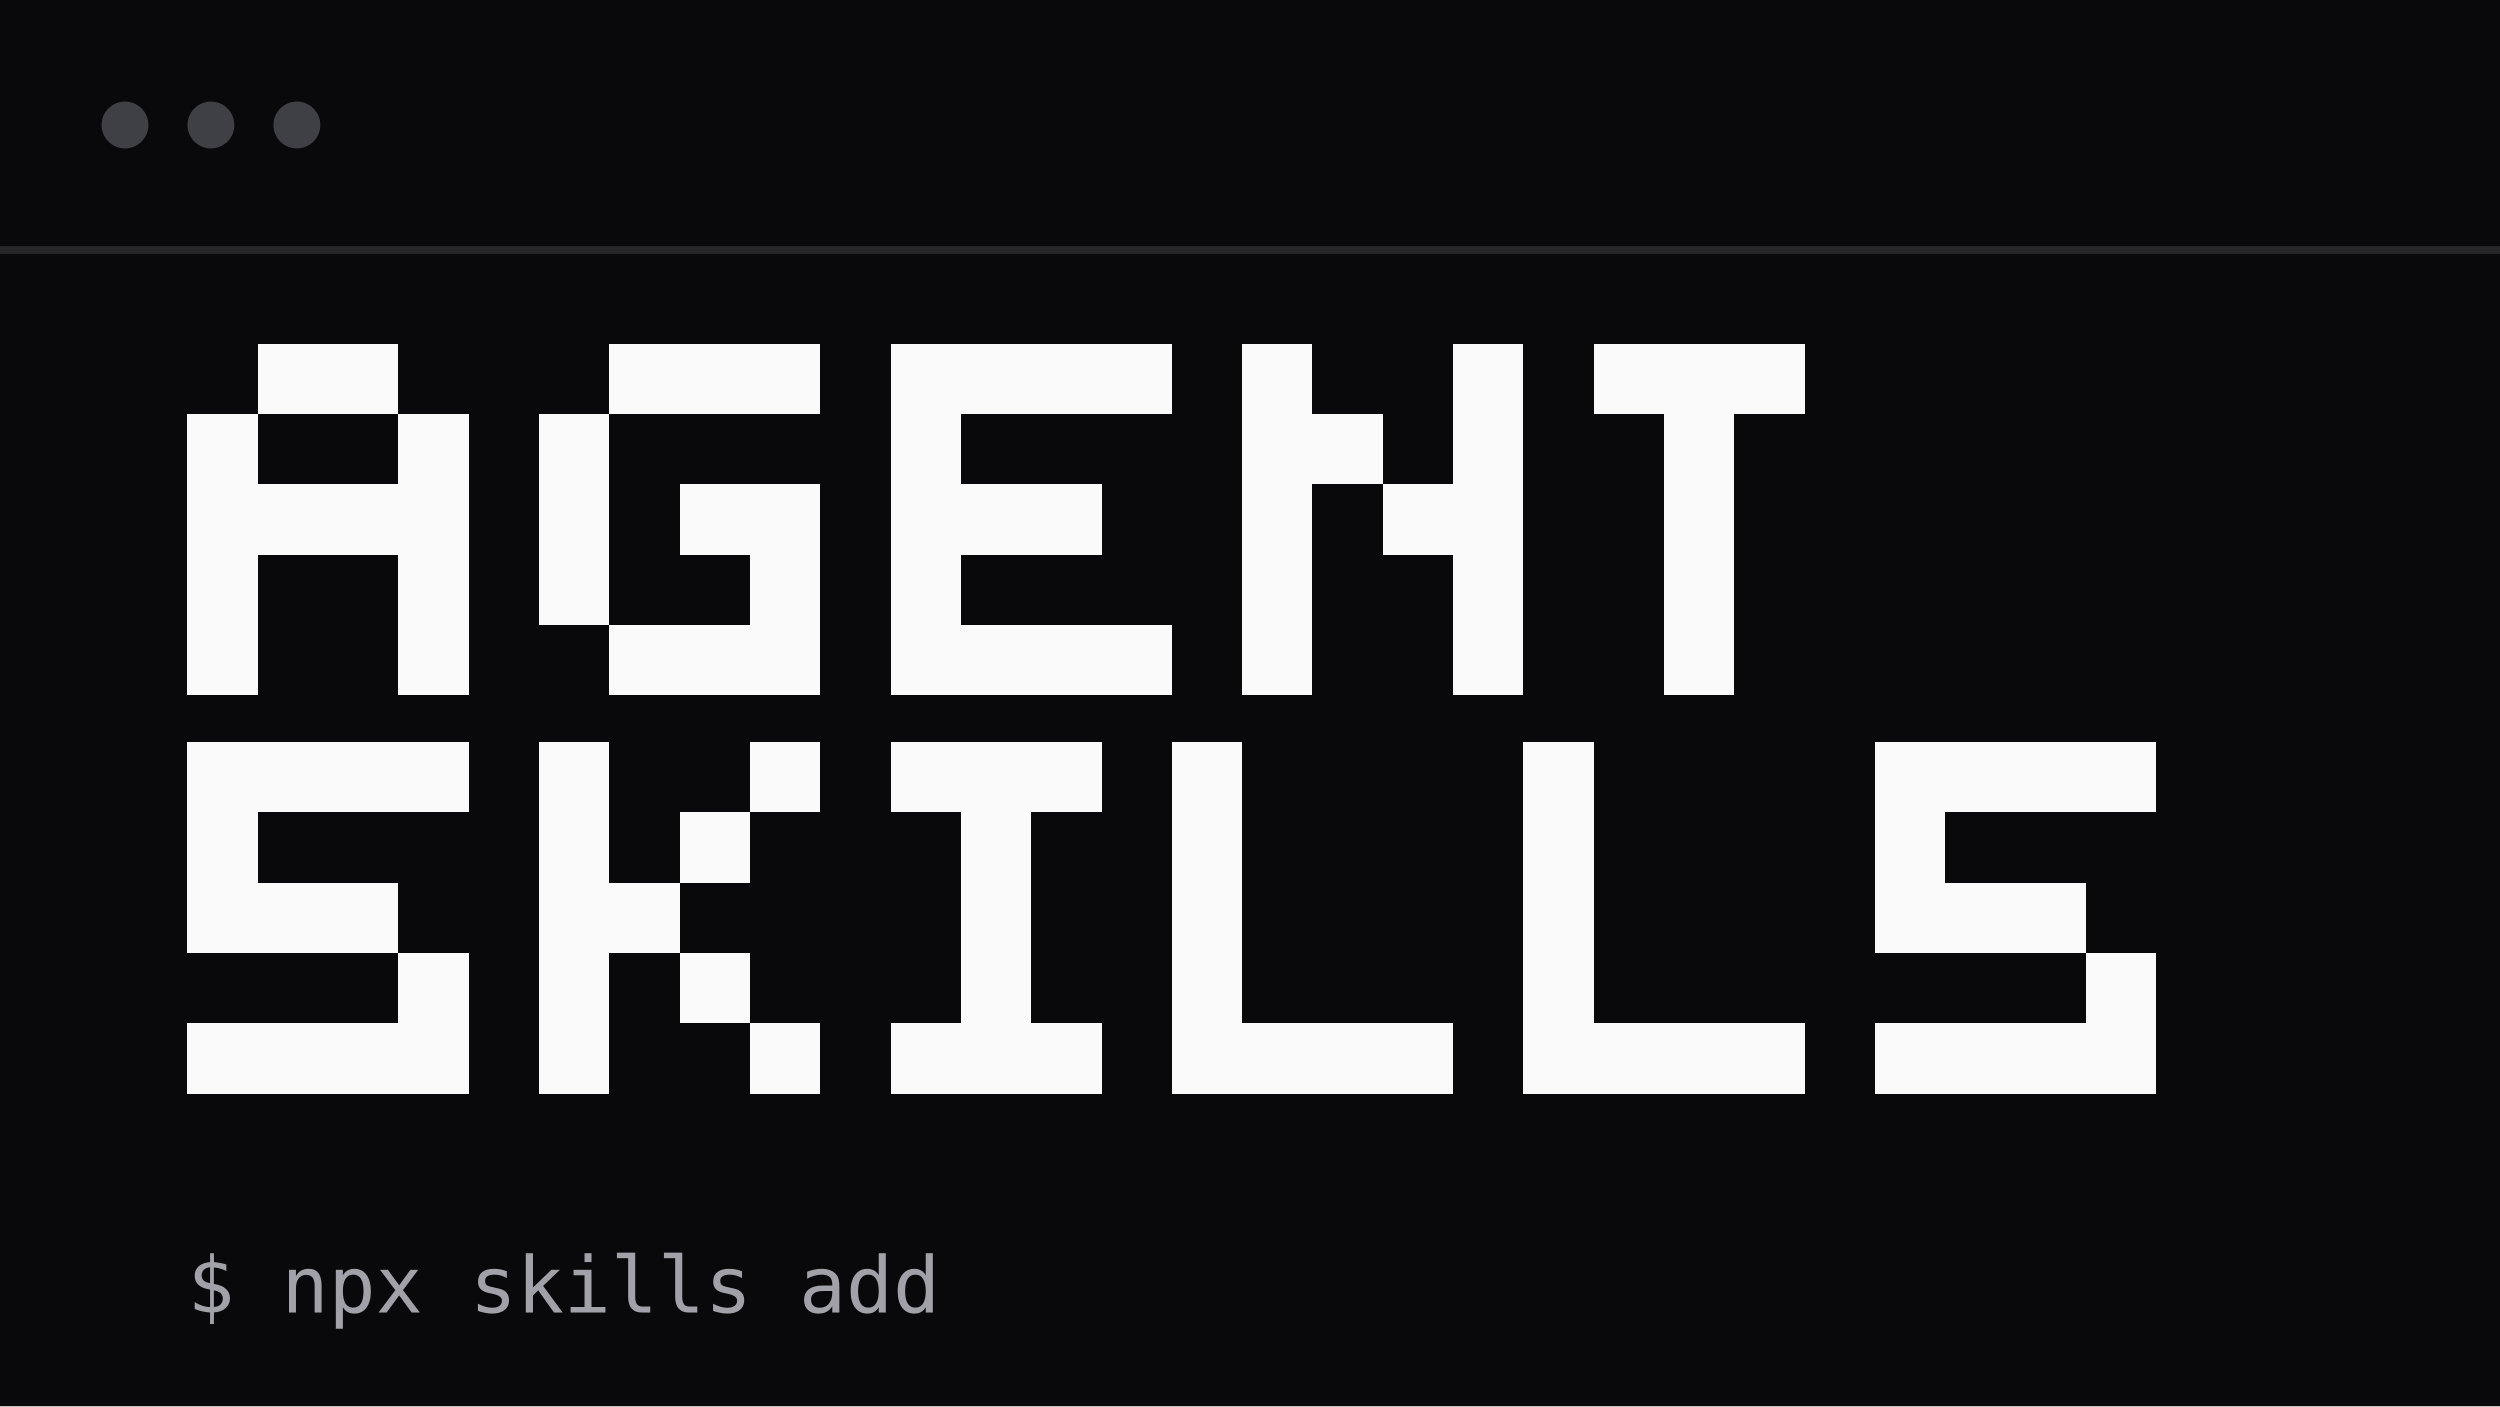
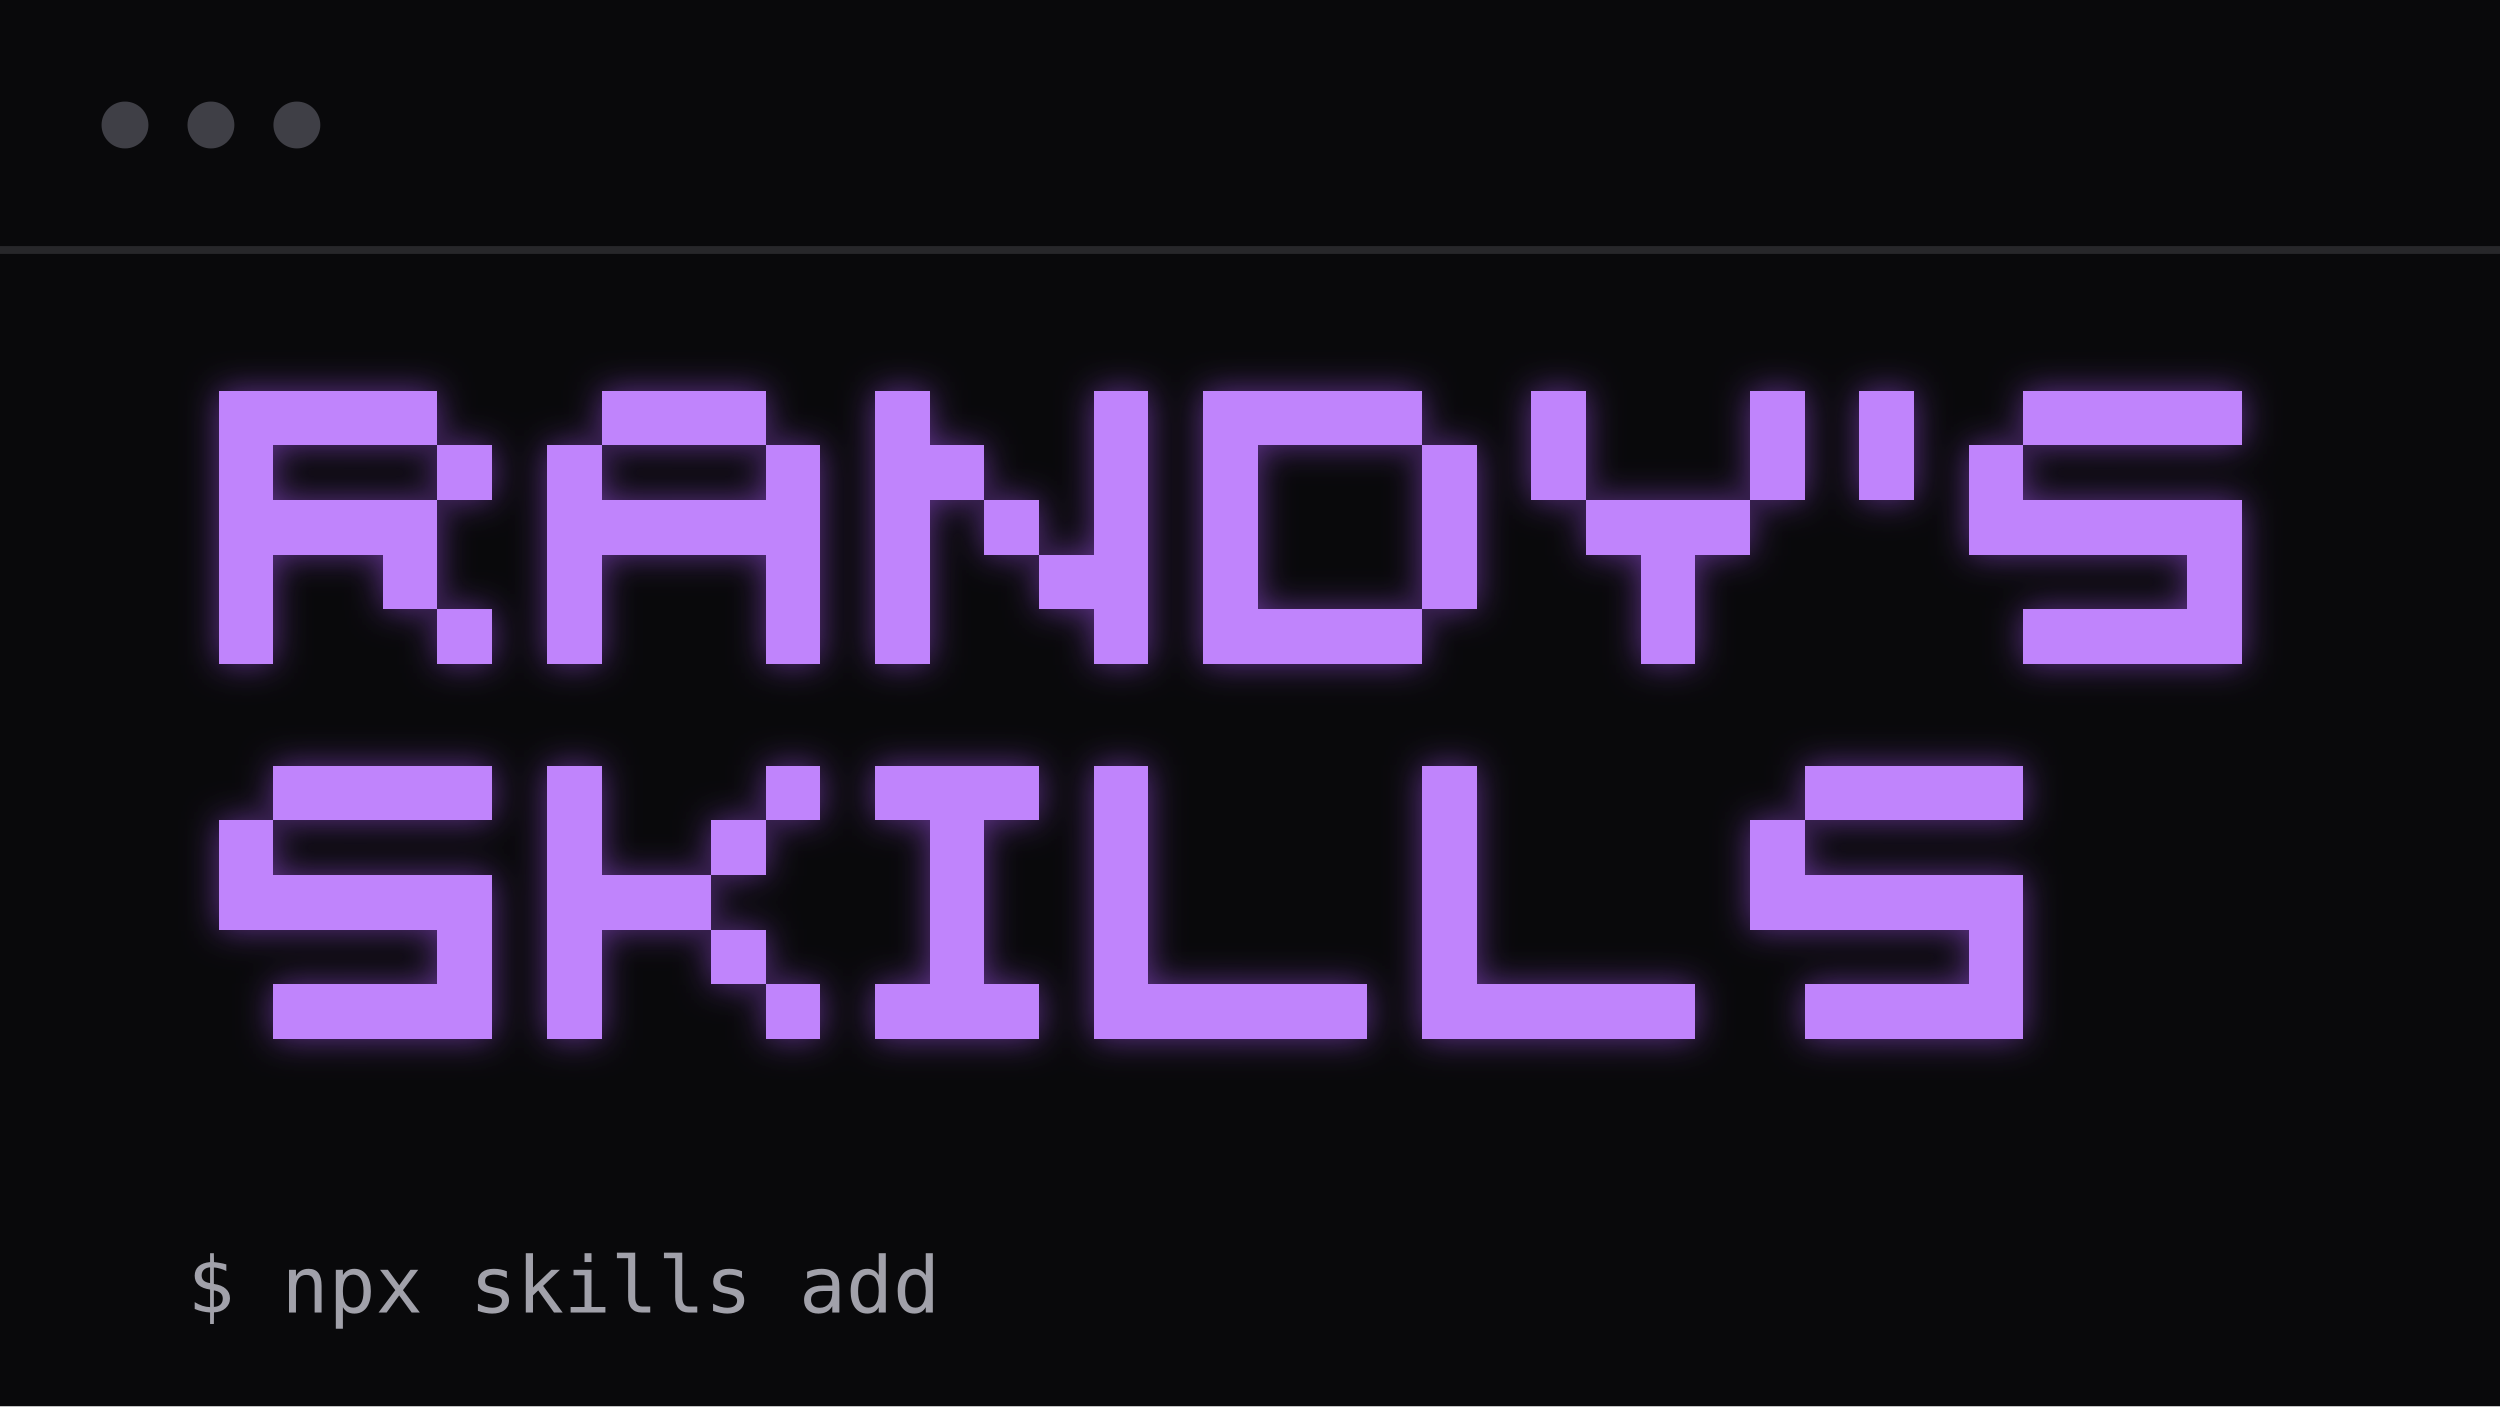
- <svg xmlns="http://www.w3.org/2000/svg" viewBox="0 0 320 180" width="320" height="180" role="img" aria-label="Terminal word art reading AGENT SKILLS above the install command, npx skills add">
+ <svg xmlns="http://www.w3.org/2000/svg" viewBox="0 0 320 180" width="320" height="180" role="img" aria-label="Terminal word art reading RANDYS SKILLS in purple above the install command, npx skills add">
  <rect width="320" height="180" fill="#09090b" />
  <circle cx="16" cy="16" r="3" fill="#3f3f46" />
  <circle cx="27" cy="16" r="3" fill="#3f3f46" />
  <circle cx="38" cy="16" r="3" fill="#3f3f46" />
  <line x1="0" y1="32" x2="320" y2="32" stroke="#27272a" stroke-width="1" />
-   <g fill="#fafafa" shape-rendering="crispEdges">
-     <rect x="33" y="44" width="9" height="9" />
-     <rect x="42" y="44" width="9" height="9" />
-     <rect x="78" y="44" width="9" height="9" />
-     <rect x="87" y="44" width="9" height="9" />
-     <rect x="96" y="44" width="9" height="9" />
-     <rect x="114" y="44" width="9" height="9" />
-     <rect x="123" y="44" width="9" height="9" />
-     <rect x="132" y="44" width="9" height="9" />
-     <rect x="141" y="44" width="9" height="9" />
-     <rect x="159" y="44" width="9" height="9" />
-     <rect x="186" y="44" width="9" height="9" />
-     <rect x="204" y="44" width="9" height="9" />
-     <rect x="213" y="44" width="9" height="9" />
-     <rect x="222" y="44" width="9" height="9" />
-     <rect x="24" y="53" width="9" height="9" />
-     <rect x="51" y="53" width="9" height="9" />
-     <rect x="69" y="53" width="9" height="9" />
-     <rect x="114" y="53" width="9" height="9" />
-     <rect x="159" y="53" width="9" height="9" />
-     <rect x="168" y="53" width="9" height="9" />
-     <rect x="186" y="53" width="9" height="9" />
-     <rect x="213" y="53" width="9" height="9" />
-     <rect x="24" y="62" width="9" height="9" />
-     <rect x="33" y="62" width="9" height="9" />
-     <rect x="42" y="62" width="9" height="9" />
-     <rect x="51" y="62" width="9" height="9" />
-     <rect x="69" y="62" width="9" height="9" />
-     <rect x="87" y="62" width="9" height="9" />
-     <rect x="96" y="62" width="9" height="9" />
-     <rect x="114" y="62" width="9" height="9" />
-     <rect x="123" y="62" width="9" height="9" />
-     <rect x="132" y="62" width="9" height="9" />
-     <rect x="159" y="62" width="9" height="9" />
-     <rect x="177" y="62" width="9" height="9" />
-     <rect x="186" y="62" width="9" height="9" />
-     <rect x="213" y="62" width="9" height="9" />
-     <rect x="24" y="71" width="9" height="9" />
-     <rect x="51" y="71" width="9" height="9" />
-     <rect x="69" y="71" width="9" height="9" />
-     <rect x="96" y="71" width="9" height="9" />
-     <rect x="114" y="71" width="9" height="9" />
-     <rect x="159" y="71" width="9" height="9" />
-     <rect x="186" y="71" width="9" height="9" />
-     <rect x="213" y="71" width="9" height="9" />
-     <rect x="24" y="80" width="9" height="9" />
-     <rect x="51" y="80" width="9" height="9" />
-     <rect x="78" y="80" width="9" height="9" />
-     <rect x="87" y="80" width="9" height="9" />
-     <rect x="96" y="80" width="9" height="9" />
-     <rect x="114" y="80" width="9" height="9" />
-     <rect x="123" y="80" width="9" height="9" />
-     <rect x="132" y="80" width="9" height="9" />
-     <rect x="141" y="80" width="9" height="9" />
-     <rect x="159" y="80" width="9" height="9" />
-     <rect x="186" y="80" width="9" height="9" />
-     <rect x="213" y="80" width="9" height="9" />
-     <rect x="24" y="95" width="9" height="9" />
-     <rect x="33" y="95" width="9" height="9" />
-     <rect x="42" y="95" width="9" height="9" />
-     <rect x="51" y="95" width="9" height="9" />
-     <rect x="69" y="95" width="9" height="9" />
-     <rect x="96" y="95" width="9" height="9" />
-     <rect x="114" y="95" width="9" height="9" />
-     <rect x="123" y="95" width="9" height="9" />
-     <rect x="132" y="95" width="9" height="9" />
-     <rect x="150" y="95" width="9" height="9" />
-     <rect x="195" y="95" width="9" height="9" />
-     <rect x="240" y="95" width="9" height="9" />
-     <rect x="249" y="95" width="9" height="9" />
-     <rect x="258" y="95" width="9" height="9" />
-     <rect x="267" y="95" width="9" height="9" />
-     <rect x="24" y="104" width="9" height="9" />
-     <rect x="69" y="104" width="9" height="9" />
-     <rect x="87" y="104" width="9" height="9" />
-     <rect x="123" y="104" width="9" height="9" />
-     <rect x="150" y="104" width="9" height="9" />
-     <rect x="195" y="104" width="9" height="9" />
-     <rect x="240" y="104" width="9" height="9" />
-     <rect x="24" y="113" width="9" height="9" />
-     <rect x="33" y="113" width="9" height="9" />
-     <rect x="42" y="113" width="9" height="9" />
-     <rect x="69" y="113" width="9" height="9" />
-     <rect x="78" y="113" width="9" height="9" />
-     <rect x="123" y="113" width="9" height="9" />
-     <rect x="150" y="113" width="9" height="9" />
-     <rect x="195" y="113" width="9" height="9" />
-     <rect x="240" y="113" width="9" height="9" />
-     <rect x="249" y="113" width="9" height="9" />
-     <rect x="258" y="113" width="9" height="9" />
-     <rect x="51" y="122" width="9" height="9" />
-     <rect x="69" y="122" width="9" height="9" />
-     <rect x="87" y="122" width="9" height="9" />
-     <rect x="123" y="122" width="9" height="9" />
-     <rect x="150" y="122" width="9" height="9" />
-     <rect x="195" y="122" width="9" height="9" />
-     <rect x="267" y="122" width="9" height="9" />
-     <rect x="24" y="131" width="9" height="9" />
-     <rect x="33" y="131" width="9" height="9" />
-     <rect x="42" y="131" width="9" height="9" />
-     <rect x="51" y="131" width="9" height="9" />
-     <rect x="69" y="131" width="9" height="9" />
-     <rect x="96" y="131" width="9" height="9" />
-     <rect x="114" y="131" width="9" height="9" />
-     <rect x="123" y="131" width="9" height="9" />
-     <rect x="132" y="131" width="9" height="9" />
-     <rect x="150" y="131" width="9" height="9" />
-     <rect x="159" y="131" width="9" height="9" />
-     <rect x="168" y="131" width="9" height="9" />
-     <rect x="177" y="131" width="9" height="9" />
-     <rect x="195" y="131" width="9" height="9" />
-     <rect x="204" y="131" width="9" height="9" />
-     <rect x="213" y="131" width="9" height="9" />
-     <rect x="222" y="131" width="9" height="9" />
-     <rect x="240" y="131" width="9" height="9" />
-     <rect x="249" y="131" width="9" height="9" />
-     <rect x="258" y="131" width="9" height="9" />
-     <rect x="267" y="131" width="9" height="9" />
+   <defs>
+     <filter id="glow" x="-20%" y="-20%" width="140%" height="140%">
+       <feGaussianBlur stdDeviation="2.2" />
+     </filter>
+   </defs>
+   <g fill="#a855f7" opacity="0.55" filter="url(#glow)">
+     <rect x="28" y="50" width="7" height="7" />
+     <rect x="35" y="50" width="7" height="7" />
+     <rect x="42" y="50" width="7" height="7" />
+     <rect x="49" y="50" width="7" height="7" />
+     <rect x="77" y="50" width="7" height="7" />
+     <rect x="84" y="50" width="7" height="7" />
+     <rect x="91" y="50" width="7" height="7" />
+     <rect x="112" y="50" width="7" height="7" />
+     <rect x="140" y="50" width="7" height="7" />
+     <rect x="154" y="50" width="7" height="7" />
+     <rect x="161" y="50" width="7" height="7" />
+     <rect x="168" y="50" width="7" height="7" />
+     <rect x="175" y="50" width="7" height="7" />
+     <rect x="196" y="50" width="7" height="7" />
+     <rect x="224" y="50" width="7" height="7" />
+     <rect x="238" y="50" width="7" height="7" />
+     <rect x="259" y="50" width="7" height="7" />
+     <rect x="266" y="50" width="7" height="7" />
+     <rect x="273" y="50" width="7" height="7" />
+     <rect x="280" y="50" width="7" height="7" />
+     <rect x="28" y="57" width="7" height="7" />
+     <rect x="56" y="57" width="7" height="7" />
+     <rect x="70" y="57" width="7" height="7" />
+     <rect x="98" y="57" width="7" height="7" />
+     <rect x="112" y="57" width="7" height="7" />
+     <rect x="119" y="57" width="7" height="7" />
+     <rect x="140" y="57" width="7" height="7" />
+     <rect x="154" y="57" width="7" height="7" />
+     <rect x="182" y="57" width="7" height="7" />
+     <rect x="196" y="57" width="7" height="7" />
+     <rect x="224" y="57" width="7" height="7" />
+     <rect x="238" y="57" width="7" height="7" />
+     <rect x="252" y="57" width="7" height="7" />
+     <rect x="28" y="64" width="7" height="7" />
+     <rect x="35" y="64" width="7" height="7" />
+     <rect x="42" y="64" width="7" height="7" />
+     <rect x="49" y="64" width="7" height="7" />
+     <rect x="70" y="64" width="7" height="7" />
+     <rect x="77" y="64" width="7" height="7" />
+     <rect x="84" y="64" width="7" height="7" />
+     <rect x="91" y="64" width="7" height="7" />
+     <rect x="98" y="64" width="7" height="7" />
+     <rect x="112" y="64" width="7" height="7" />
+     <rect x="126" y="64" width="7" height="7" />
+     <rect x="140" y="64" width="7" height="7" />
+     <rect x="154" y="64" width="7" height="7" />
+     <rect x="182" y="64" width="7" height="7" />
+     <rect x="203" y="64" width="7" height="7" />
+     <rect x="210" y="64" width="7" height="7" />
+     <rect x="217" y="64" width="7" height="7" />
+     <rect x="252" y="64" width="7" height="7" />
+     <rect x="259" y="64" width="7" height="7" />
+     <rect x="266" y="64" width="7" height="7" />
+     <rect x="273" y="64" width="7" height="7" />
+     <rect x="280" y="64" width="7" height="7" />
+     <rect x="28" y="71" width="7" height="7" />
+     <rect x="49" y="71" width="7" height="7" />
+     <rect x="70" y="71" width="7" height="7" />
+     <rect x="98" y="71" width="7" height="7" />
+     <rect x="112" y="71" width="7" height="7" />
+     <rect x="133" y="71" width="7" height="7" />
+     <rect x="140" y="71" width="7" height="7" />
+     <rect x="154" y="71" width="7" height="7" />
+     <rect x="182" y="71" width="7" height="7" />
+     <rect x="210" y="71" width="7" height="7" />
+     <rect x="280" y="71" width="7" height="7" />
+     <rect x="28" y="78" width="7" height="7" />
+     <rect x="56" y="78" width="7" height="7" />
+     <rect x="70" y="78" width="7" height="7" />
+     <rect x="98" y="78" width="7" height="7" />
+     <rect x="112" y="78" width="7" height="7" />
+     <rect x="140" y="78" width="7" height="7" />
+     <rect x="154" y="78" width="7" height="7" />
+     <rect x="161" y="78" width="7" height="7" />
+     <rect x="168" y="78" width="7" height="7" />
+     <rect x="175" y="78" width="7" height="7" />
+     <rect x="210" y="78" width="7" height="7" />
+     <rect x="259" y="78" width="7" height="7" />
+     <rect x="266" y="78" width="7" height="7" />
+     <rect x="273" y="78" width="7" height="7" />
+     <rect x="280" y="78" width="7" height="7" />
+     <rect x="35" y="98" width="7" height="7" />
+     <rect x="42" y="98" width="7" height="7" />
+     <rect x="49" y="98" width="7" height="7" />
+     <rect x="56" y="98" width="7" height="7" />
+     <rect x="70" y="98" width="7" height="7" />
+     <rect x="98" y="98" width="7" height="7" />
+     <rect x="112" y="98" width="7" height="7" />
+     <rect x="119" y="98" width="7" height="7" />
+     <rect x="126" y="98" width="7" height="7" />
+     <rect x="140" y="98" width="7" height="7" />
+     <rect x="182" y="98" width="7" height="7" />
+     <rect x="231" y="98" width="7" height="7" />
+     <rect x="238" y="98" width="7" height="7" />
+     <rect x="245" y="98" width="7" height="7" />
+     <rect x="252" y="98" width="7" height="7" />
+     <rect x="28" y="105" width="7" height="7" />
+     <rect x="70" y="105" width="7" height="7" />
+     <rect x="91" y="105" width="7" height="7" />
+     <rect x="119" y="105" width="7" height="7" />
+     <rect x="140" y="105" width="7" height="7" />
+     <rect x="182" y="105" width="7" height="7" />
+     <rect x="224" y="105" width="7" height="7" />
+     <rect x="28" y="112" width="7" height="7" />
+     <rect x="35" y="112" width="7" height="7" />
+     <rect x="42" y="112" width="7" height="7" />
+     <rect x="49" y="112" width="7" height="7" />
+     <rect x="56" y="112" width="7" height="7" />
+     <rect x="70" y="112" width="7" height="7" />
+     <rect x="77" y="112" width="7" height="7" />
+     <rect x="84" y="112" width="7" height="7" />
+     <rect x="119" y="112" width="7" height="7" />
+     <rect x="140" y="112" width="7" height="7" />
+     <rect x="182" y="112" width="7" height="7" />
+     <rect x="224" y="112" width="7" height="7" />
+     <rect x="231" y="112" width="7" height="7" />
+     <rect x="238" y="112" width="7" height="7" />
+     <rect x="245" y="112" width="7" height="7" />
+     <rect x="252" y="112" width="7" height="7" />
+     <rect x="56" y="119" width="7" height="7" />
+     <rect x="70" y="119" width="7" height="7" />
+     <rect x="91" y="119" width="7" height="7" />
+     <rect x="119" y="119" width="7" height="7" />
+     <rect x="140" y="119" width="7" height="7" />
+     <rect x="182" y="119" width="7" height="7" />
+     <rect x="252" y="119" width="7" height="7" />
+     <rect x="35" y="126" width="7" height="7" />
+     <rect x="42" y="126" width="7" height="7" />
+     <rect x="49" y="126" width="7" height="7" />
+     <rect x="56" y="126" width="7" height="7" />
+     <rect x="70" y="126" width="7" height="7" />
+     <rect x="98" y="126" width="7" height="7" />
+     <rect x="112" y="126" width="7" height="7" />
+     <rect x="119" y="126" width="7" height="7" />
+     <rect x="126" y="126" width="7" height="7" />
+     <rect x="140" y="126" width="7" height="7" />
+     <rect x="147" y="126" width="7" height="7" />
+     <rect x="154" y="126" width="7" height="7" />
+     <rect x="161" y="126" width="7" height="7" />
+     <rect x="168" y="126" width="7" height="7" />
+     <rect x="182" y="126" width="7" height="7" />
+     <rect x="189" y="126" width="7" height="7" />
+     <rect x="196" y="126" width="7" height="7" />
+     <rect x="203" y="126" width="7" height="7" />
+     <rect x="210" y="126" width="7" height="7" />
+     <rect x="231" y="126" width="7" height="7" />
+     <rect x="238" y="126" width="7" height="7" />
+     <rect x="245" y="126" width="7" height="7" />
+     <rect x="252" y="126" width="7" height="7" />
+   </g>
+   <g fill="#c084fc" shape-rendering="crispEdges">
+     <rect x="28" y="50" width="7" height="7" />
+     <rect x="35" y="50" width="7" height="7" />
+     <rect x="42" y="50" width="7" height="7" />
+     <rect x="49" y="50" width="7" height="7" />
+     <rect x="77" y="50" width="7" height="7" />
+     <rect x="84" y="50" width="7" height="7" />
+     <rect x="91" y="50" width="7" height="7" />
+     <rect x="112" y="50" width="7" height="7" />
+     <rect x="140" y="50" width="7" height="7" />
+     <rect x="154" y="50" width="7" height="7" />
+     <rect x="161" y="50" width="7" height="7" />
+     <rect x="168" y="50" width="7" height="7" />
+     <rect x="175" y="50" width="7" height="7" />
+     <rect x="196" y="50" width="7" height="7" />
+     <rect x="224" y="50" width="7" height="7" />
+     <rect x="238" y="50" width="7" height="7" />
+     <rect x="259" y="50" width="7" height="7" />
+     <rect x="266" y="50" width="7" height="7" />
+     <rect x="273" y="50" width="7" height="7" />
+     <rect x="280" y="50" width="7" height="7" />
+     <rect x="28" y="57" width="7" height="7" />
+     <rect x="56" y="57" width="7" height="7" />
+     <rect x="70" y="57" width="7" height="7" />
+     <rect x="98" y="57" width="7" height="7" />
+     <rect x="112" y="57" width="7" height="7" />
+     <rect x="119" y="57" width="7" height="7" />
+     <rect x="140" y="57" width="7" height="7" />
+     <rect x="154" y="57" width="7" height="7" />
+     <rect x="182" y="57" width="7" height="7" />
+     <rect x="196" y="57" width="7" height="7" />
+     <rect x="224" y="57" width="7" height="7" />
+     <rect x="238" y="57" width="7" height="7" />
+     <rect x="252" y="57" width="7" height="7" />
+     <rect x="28" y="64" width="7" height="7" />
+     <rect x="35" y="64" width="7" height="7" />
+     <rect x="42" y="64" width="7" height="7" />
+     <rect x="49" y="64" width="7" height="7" />
+     <rect x="70" y="64" width="7" height="7" />
+     <rect x="77" y="64" width="7" height="7" />
+     <rect x="84" y="64" width="7" height="7" />
+     <rect x="91" y="64" width="7" height="7" />
+     <rect x="98" y="64" width="7" height="7" />
+     <rect x="112" y="64" width="7" height="7" />
+     <rect x="126" y="64" width="7" height="7" />
+     <rect x="140" y="64" width="7" height="7" />
+     <rect x="154" y="64" width="7" height="7" />
+     <rect x="182" y="64" width="7" height="7" />
+     <rect x="203" y="64" width="7" height="7" />
+     <rect x="210" y="64" width="7" height="7" />
+     <rect x="217" y="64" width="7" height="7" />
+     <rect x="252" y="64" width="7" height="7" />
+     <rect x="259" y="64" width="7" height="7" />
+     <rect x="266" y="64" width="7" height="7" />
+     <rect x="273" y="64" width="7" height="7" />
+     <rect x="280" y="64" width="7" height="7" />
+     <rect x="28" y="71" width="7" height="7" />
+     <rect x="49" y="71" width="7" height="7" />
+     <rect x="70" y="71" width="7" height="7" />
+     <rect x="98" y="71" width="7" height="7" />
+     <rect x="112" y="71" width="7" height="7" />
+     <rect x="133" y="71" width="7" height="7" />
+     <rect x="140" y="71" width="7" height="7" />
+     <rect x="154" y="71" width="7" height="7" />
+     <rect x="182" y="71" width="7" height="7" />
+     <rect x="210" y="71" width="7" height="7" />
+     <rect x="280" y="71" width="7" height="7" />
+     <rect x="28" y="78" width="7" height="7" />
+     <rect x="56" y="78" width="7" height="7" />
+     <rect x="70" y="78" width="7" height="7" />
+     <rect x="98" y="78" width="7" height="7" />
+     <rect x="112" y="78" width="7" height="7" />
+     <rect x="140" y="78" width="7" height="7" />
+     <rect x="154" y="78" width="7" height="7" />
+     <rect x="161" y="78" width="7" height="7" />
+     <rect x="168" y="78" width="7" height="7" />
+     <rect x="175" y="78" width="7" height="7" />
+     <rect x="210" y="78" width="7" height="7" />
+     <rect x="259" y="78" width="7" height="7" />
+     <rect x="266" y="78" width="7" height="7" />
+     <rect x="273" y="78" width="7" height="7" />
+     <rect x="280" y="78" width="7" height="7" />
+     <rect x="35" y="98" width="7" height="7" />
+     <rect x="42" y="98" width="7" height="7" />
+     <rect x="49" y="98" width="7" height="7" />
+     <rect x="56" y="98" width="7" height="7" />
+     <rect x="70" y="98" width="7" height="7" />
+     <rect x="98" y="98" width="7" height="7" />
+     <rect x="112" y="98" width="7" height="7" />
+     <rect x="119" y="98" width="7" height="7" />
+     <rect x="126" y="98" width="7" height="7" />
+     <rect x="140" y="98" width="7" height="7" />
+     <rect x="182" y="98" width="7" height="7" />
+     <rect x="231" y="98" width="7" height="7" />
+     <rect x="238" y="98" width="7" height="7" />
+     <rect x="245" y="98" width="7" height="7" />
+     <rect x="252" y="98" width="7" height="7" />
+     <rect x="28" y="105" width="7" height="7" />
+     <rect x="70" y="105" width="7" height="7" />
+     <rect x="91" y="105" width="7" height="7" />
+     <rect x="119" y="105" width="7" height="7" />
+     <rect x="140" y="105" width="7" height="7" />
+     <rect x="182" y="105" width="7" height="7" />
+     <rect x="224" y="105" width="7" height="7" />
+     <rect x="28" y="112" width="7" height="7" />
+     <rect x="35" y="112" width="7" height="7" />
+     <rect x="42" y="112" width="7" height="7" />
+     <rect x="49" y="112" width="7" height="7" />
+     <rect x="56" y="112" width="7" height="7" />
+     <rect x="70" y="112" width="7" height="7" />
+     <rect x="77" y="112" width="7" height="7" />
+     <rect x="84" y="112" width="7" height="7" />
+     <rect x="119" y="112" width="7" height="7" />
+     <rect x="140" y="112" width="7" height="7" />
+     <rect x="182" y="112" width="7" height="7" />
+     <rect x="224" y="112" width="7" height="7" />
+     <rect x="231" y="112" width="7" height="7" />
+     <rect x="238" y="112" width="7" height="7" />
+     <rect x="245" y="112" width="7" height="7" />
+     <rect x="252" y="112" width="7" height="7" />
+     <rect x="56" y="119" width="7" height="7" />
+     <rect x="70" y="119" width="7" height="7" />
+     <rect x="91" y="119" width="7" height="7" />
+     <rect x="119" y="119" width="7" height="7" />
+     <rect x="140" y="119" width="7" height="7" />
+     <rect x="182" y="119" width="7" height="7" />
+     <rect x="252" y="119" width="7" height="7" />
+     <rect x="35" y="126" width="7" height="7" />
+     <rect x="42" y="126" width="7" height="7" />
+     <rect x="49" y="126" width="7" height="7" />
+     <rect x="56" y="126" width="7" height="7" />
+     <rect x="70" y="126" width="7" height="7" />
+     <rect x="98" y="126" width="7" height="7" />
+     <rect x="112" y="126" width="7" height="7" />
+     <rect x="119" y="126" width="7" height="7" />
+     <rect x="126" y="126" width="7" height="7" />
+     <rect x="140" y="126" width="7" height="7" />
+     <rect x="147" y="126" width="7" height="7" />
+     <rect x="154" y="126" width="7" height="7" />
+     <rect x="161" y="126" width="7" height="7" />
+     <rect x="168" y="126" width="7" height="7" />
+     <rect x="182" y="126" width="7" height="7" />
+     <rect x="189" y="126" width="7" height="7" />
+     <rect x="196" y="126" width="7" height="7" />
+     <rect x="203" y="126" width="7" height="7" />
+     <rect x="210" y="126" width="7" height="7" />
+     <rect x="231" y="126" width="7" height="7" />
+     <rect x="238" y="126" width="7" height="7" />
+     <rect x="245" y="126" width="7" height="7" />
+     <rect x="252" y="126" width="7" height="7" />
  </g>
  <text x="24" y="168" font-family="ui-monospace, SFMono-Regular, Menlo, monospace" font-size="10" fill="#a1a1aa">$ npx skills add</text>
</svg>
